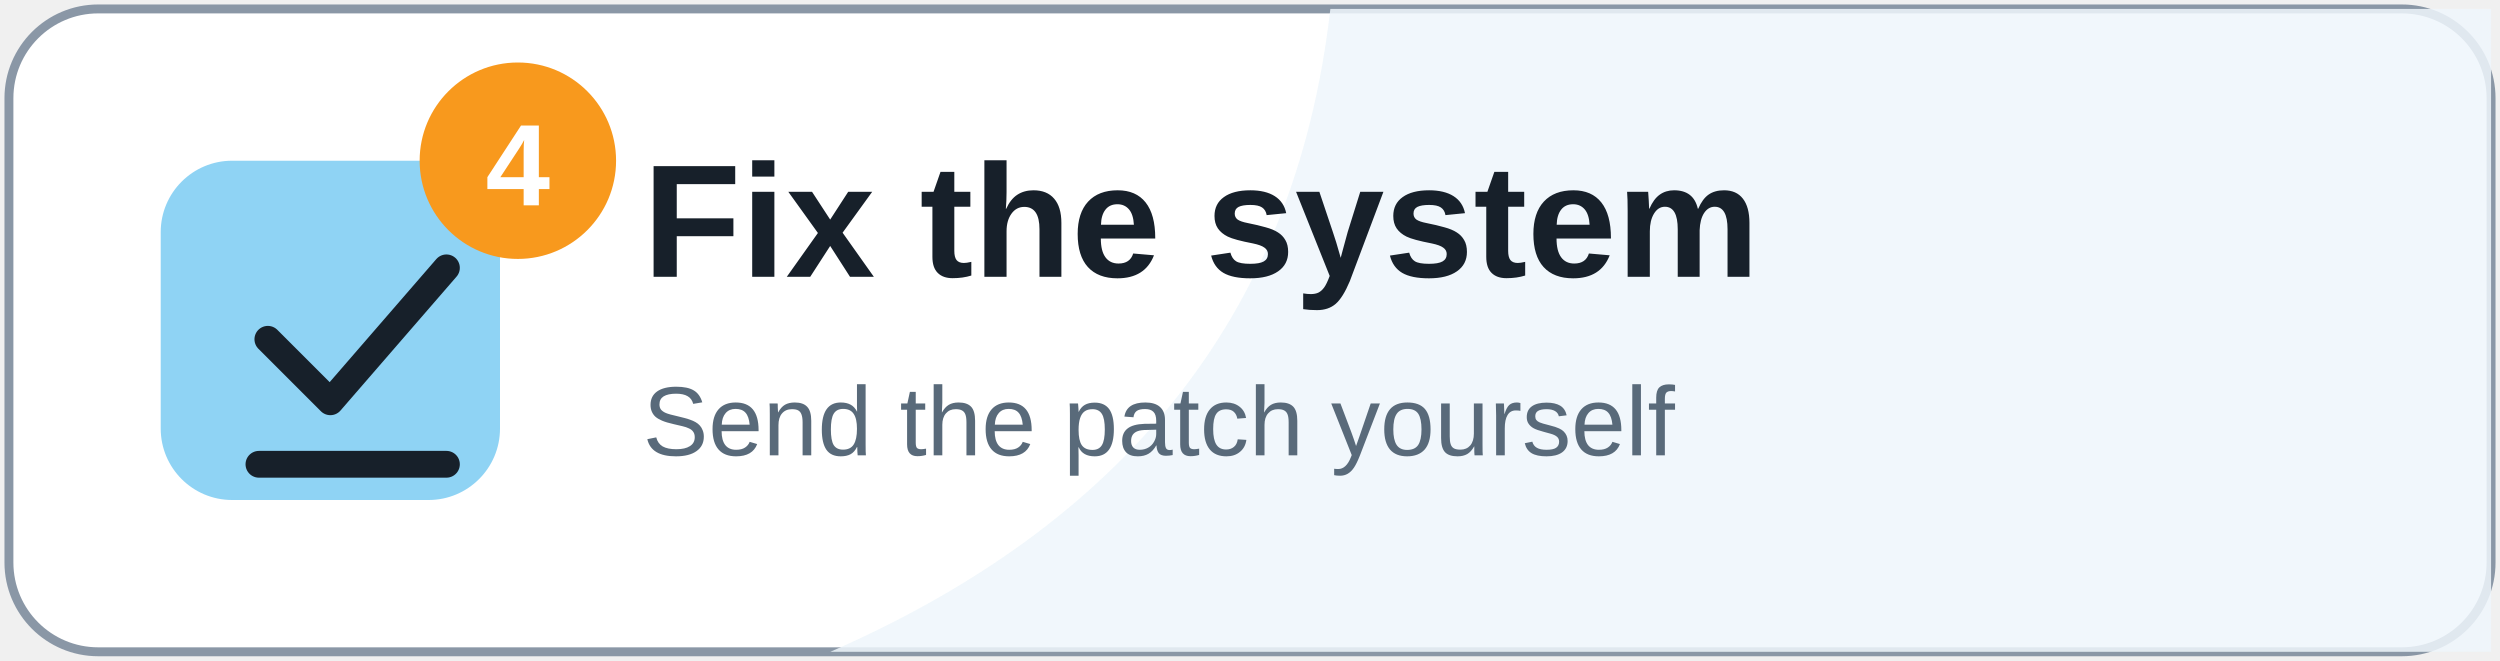
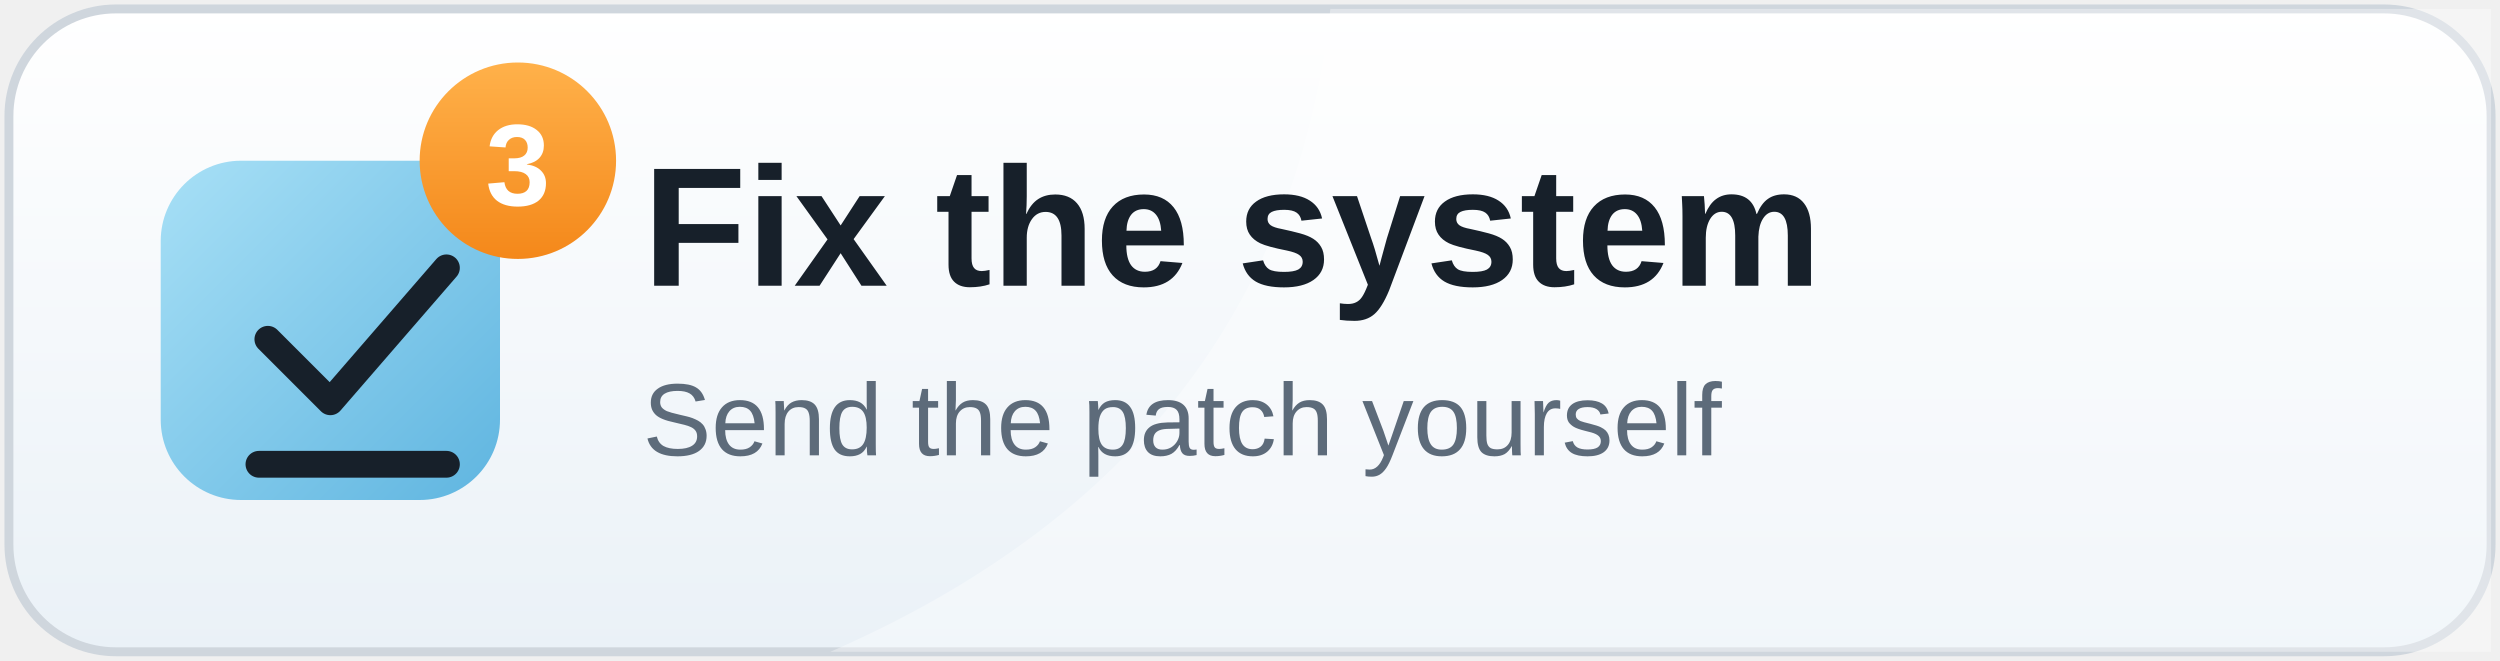
<svg xmlns="http://www.w3.org/2000/svg" width="280" height="74" viewBox="0 0 280 74" role="img" aria-labelledby="title desc">
+   <defs>
+     <linearGradient id="surface" x1="0" y1="0" x2="0" y2="1">
+       <stop offset="0" stop-color="#ffffff" />
+       <stop offset="1" stop-color="#eaf1f7" />
+     </linearGradient>
+     <linearGradient id="surfaceDark" x1="0" y1="0" x2="0" y2="1">
+       <stop offset="0" stop-color="#1d2734" />
+       <stop offset="1" stop-color="#131a23" />
+     </linearGradient>
+     <linearGradient id="iconBg" x1="0" y1="0" x2="1" y2="1">
+       <stop offset="0" stop-color="#a8e0f6" />
+       <stop offset="1" stop-color="#5fb5e0" />
+     </linearGradient>
+     <linearGradient id="pill" x1="0" y1="0" x2="0" y2="1">
+       <stop offset="0" stop-color="#ffb14a" />
+       <stop offset="1" stop-color="#f4881a" />
+     </linearGradient>
+   </defs>
  <style>
-     .surface { fill: #ffffff; stroke: #8a97a6; }
-     .wash { fill: #eef6fb; opacity: .85; }
-     .icon-bg { fill: #8fd3f4; }
+     .surface { fill: url(#surface); stroke: #cfd6dd; stroke-width: 1; }
+     .wash { fill: #ffffff; opacity: .35; }
+     .icon-bg { fill: url(#iconBg); }
+     .pill { fill: url(#pill); }
    .icon-line { fill: none; stroke: #17202a; stroke-width: 3; stroke-linecap: round; stroke-linejoin: round; }
-     .title { fill: #17202a; font: 700 18px Arial, Helvetica, sans-serif; }
-     .caption { fill: #596a7a; font: 400 11px Arial, Helvetica, sans-serif; }
+     .title { fill: #17202a; font: 700 19px Arial, Helvetica, sans-serif; }
+     .caption { fill: #5d6b7a; font: 400 11.5px Arial, Helvetica, sans-serif; }
    .number { fill: #ffffff; font: 700 13px Arial, Helvetica, sans-serif; }
-     .pill { fill: #f8991d; }
    @media (prefers-color-scheme: dark) {
-       .surface { fill: #151d26; stroke: #5f7184; }
-       .wash { fill: #253b55; opacity: .45; }
+       .surface { fill: url(#surfaceDark); stroke: #3b4858; }
+       .wash { fill: #2a3a4f; opacity: .35; }
      .title { fill: #f7fafc; }
-       .caption { fill: #c3d0dc; }
+       .caption { fill: #b9c4d1; }
    }
  </style>
-   <rect class="surface" x="1" y="1" width="278" height="72" rx="10" />
+   <rect class="surface" x="1" y="1" width="278" height="72" rx="12" />
  <path class="wash" d="M149 1h130v72H93c32-14 52-37 56-72z" />
-   <rect class="icon-bg" x="18" y="18" width="38" height="38" rx="8" />
+   <rect class="icon-bg" x="18" y="18" width="38" height="38" rx="9" />
  <circle class="pill" cx="58" cy="18" r="11" />
-   <text class="number" x="58" y="23" text-anchor="middle">4</text>
+   <text class="number" x="58" y="23" text-anchor="middle">3</text>
  <path class="icon-line" d="M30 38l7 7 13-15" />
  <path class="icon-line" d="M29 52h21" />
-   <text class="title" x="72" y="31">Fix the system</text>
+   <text class="title" x="72" y="32">Fix the system</text>
  <text class="caption" x="72" y="51">Send the patch yourself</text>
</svg>
